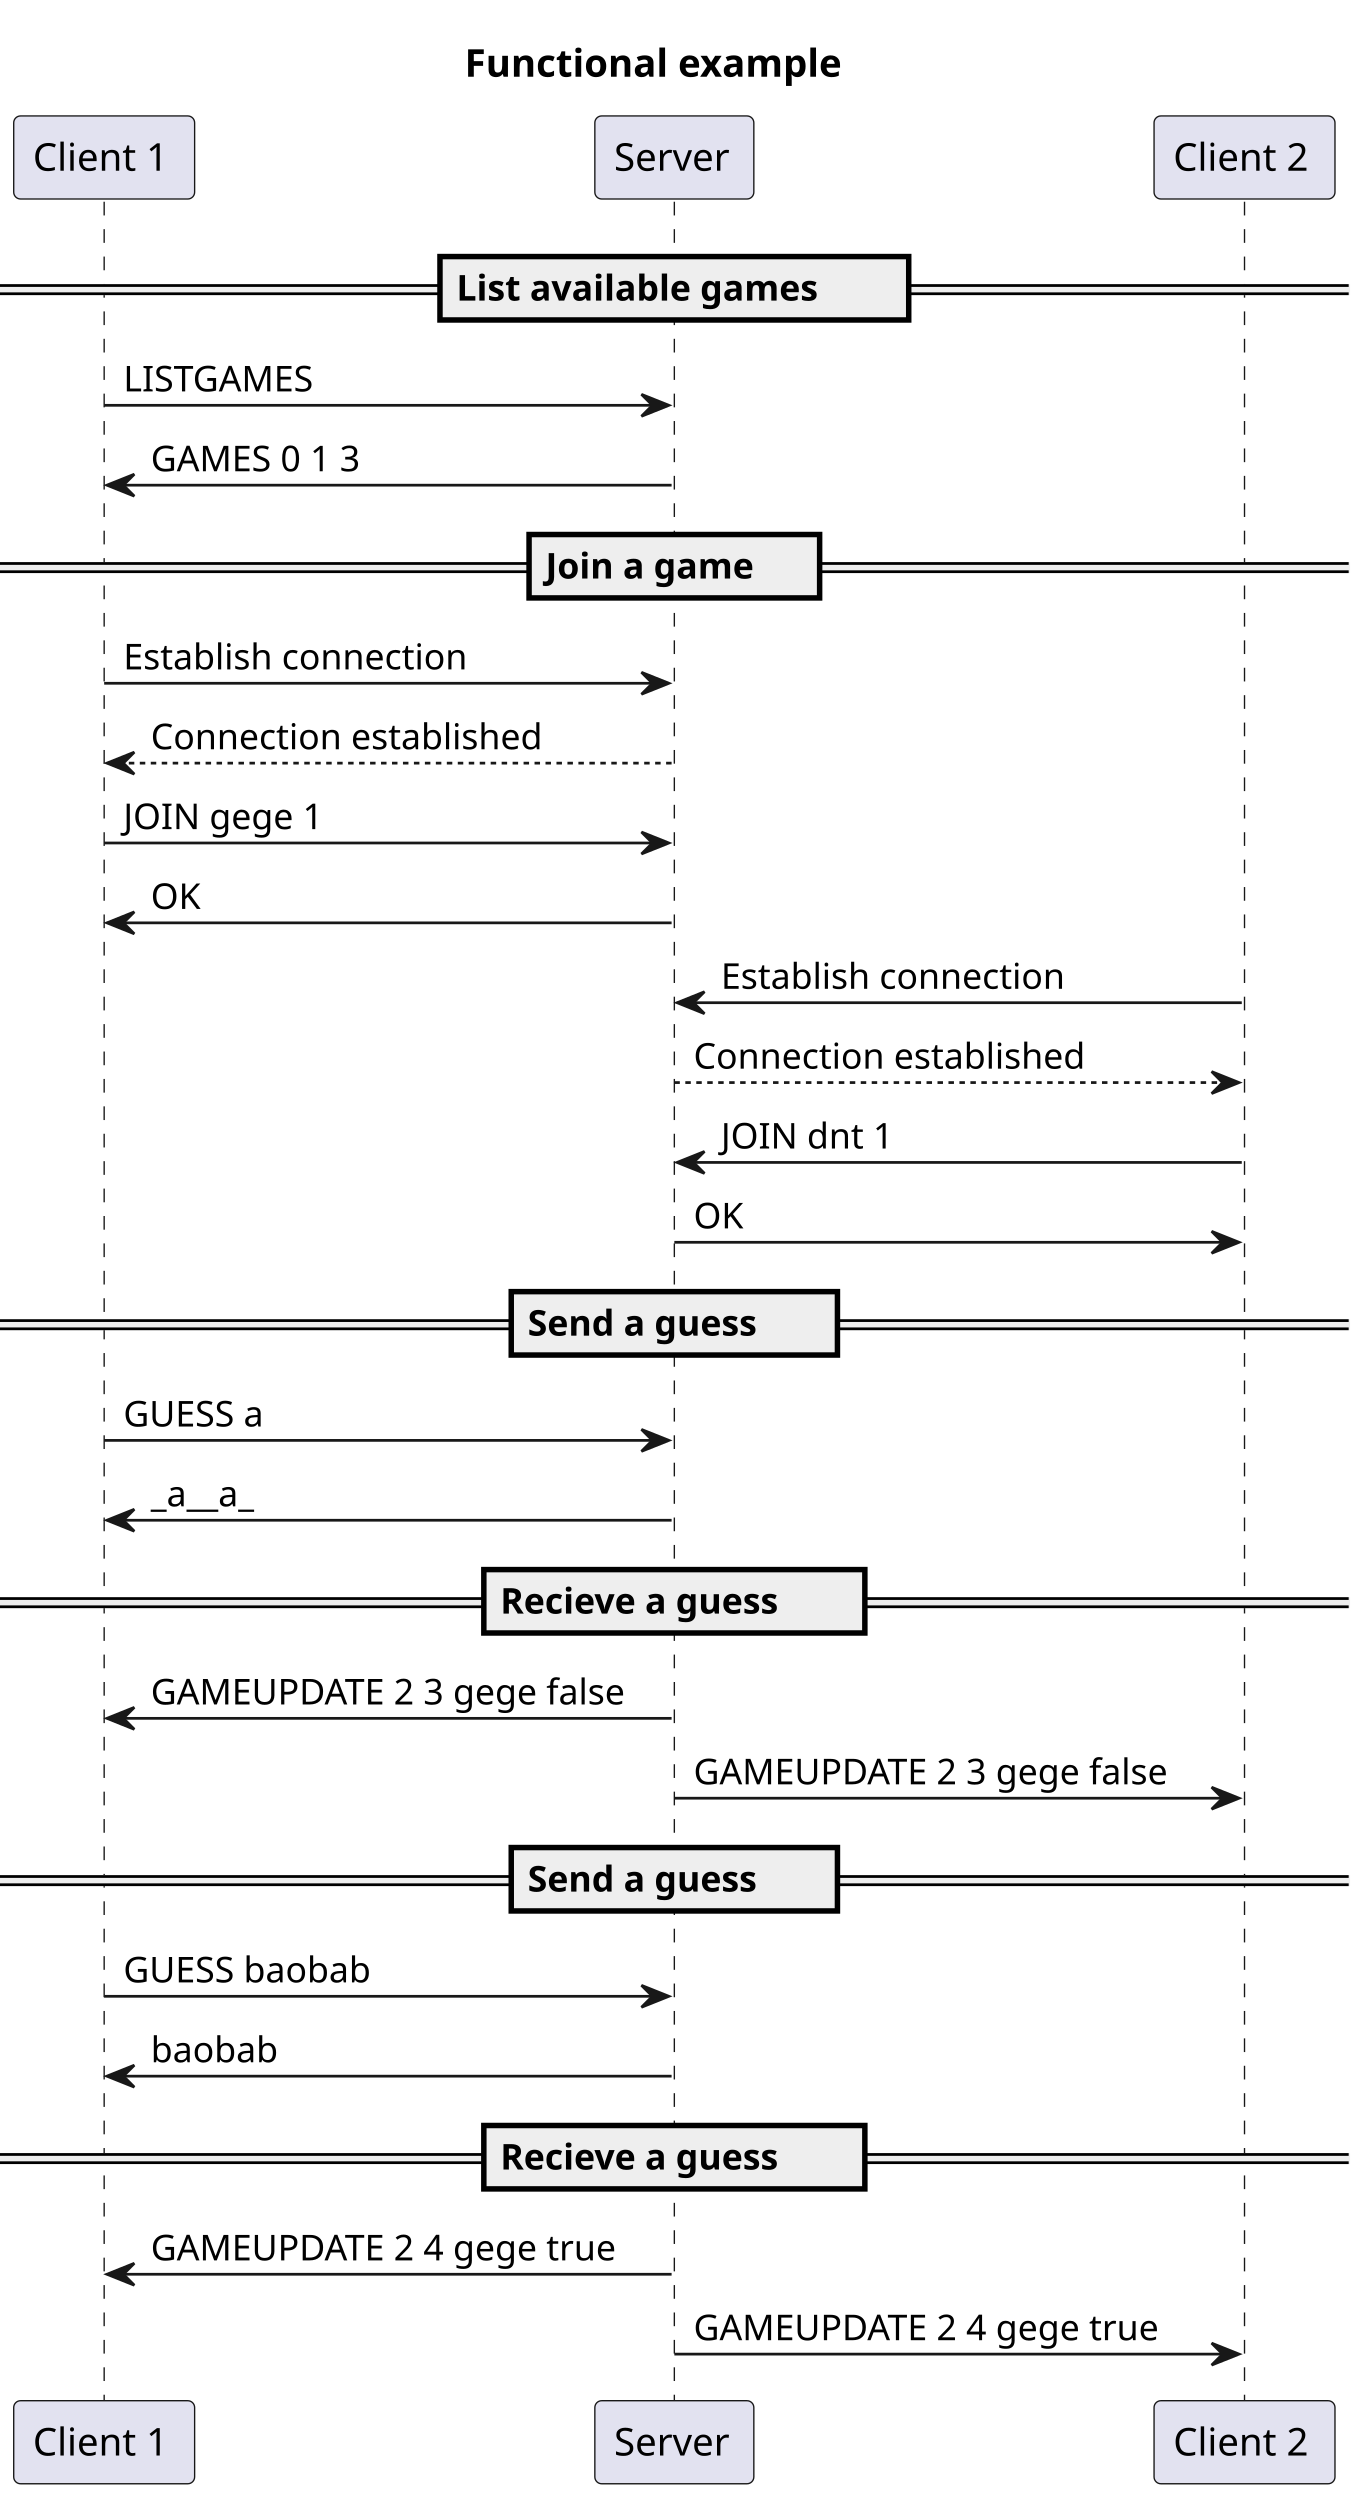
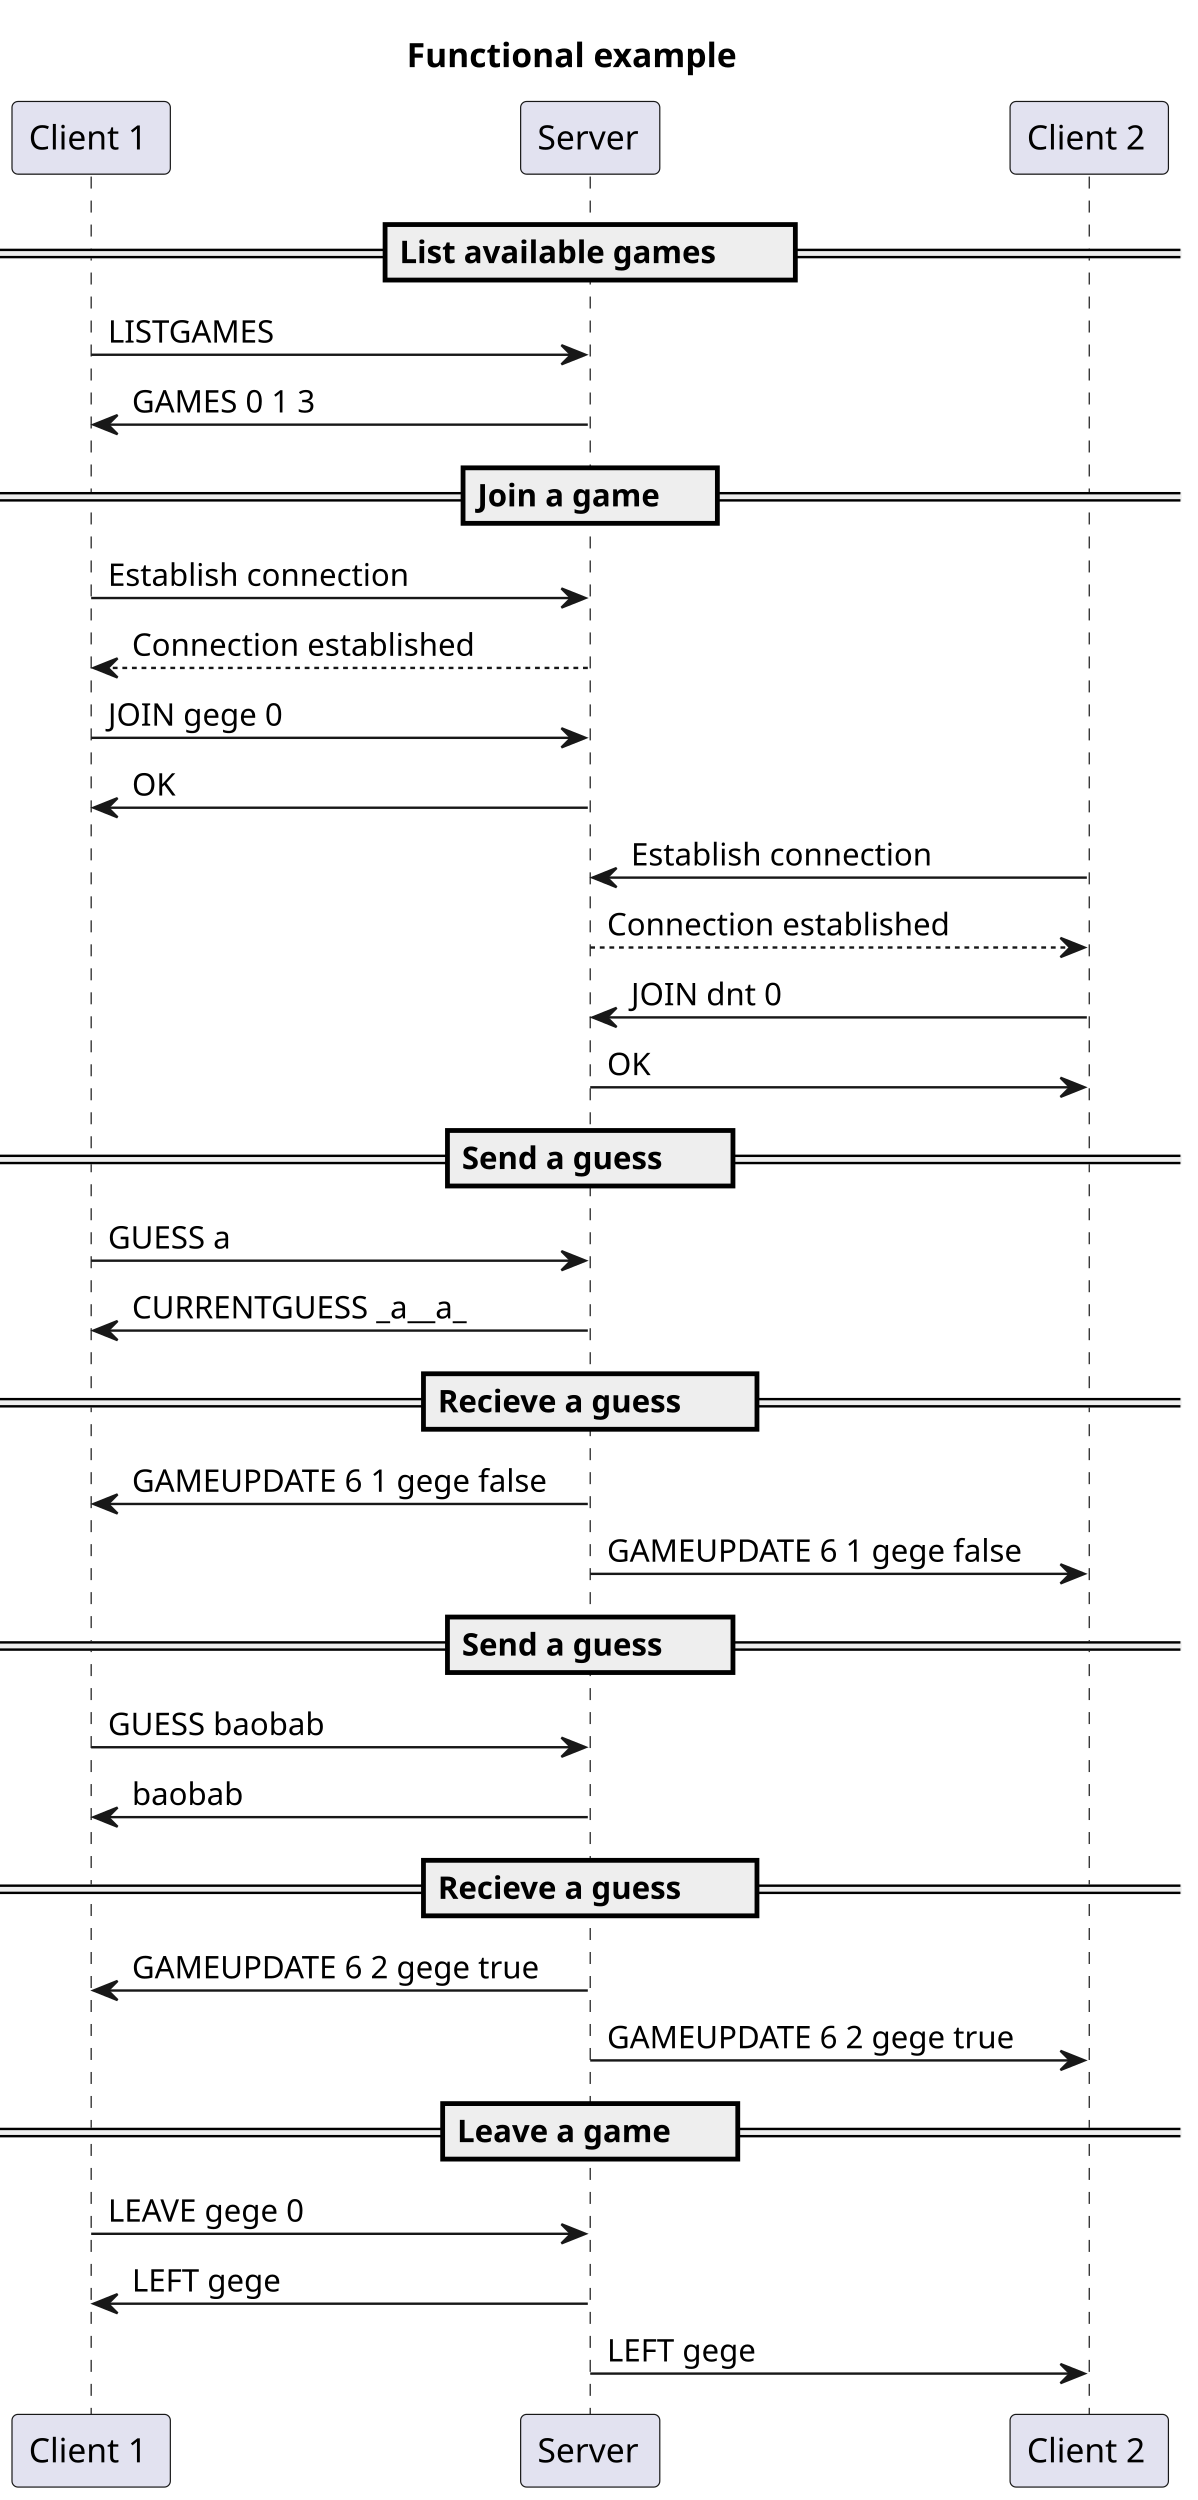
- <svg xmlns="http://www.w3.org/2000/svg" contentStyleType="text/css" height="912px" preserveAspectRatio="none" style="width:499px;height:912px;background:#FFFFFF;" version="1.1" viewBox="0 0 499 912" width="499px" zoomAndPan="magnify">
+ <svg xmlns="http://www.w3.org/2000/svg" contentStyleType="text/css" height="1042px" preserveAspectRatio="none" style="width:499px;height:1042px;background:#FFFFFF;" version="1.1" viewBox="0 0 499 1042" width="499px" zoomAndPan="magnify">
  <defs />
  <g>
    <text fill="#000000" font-family="sans-serif" font-size="14" font-weight="bold" lengthAdjust="spacing" textLength="152" x="169.5" y="27.995">Functional example</text>
-     <line style="stroke:#181818;stroke-width:0.5;stroke-dasharray:5.0,5.0;" x1="38" x2="38" y1="73.594" y2="876.781" />
-     <line style="stroke:#181818;stroke-width:0.5;stroke-dasharray:5.0,5.0;" x1="246" x2="246" y1="73.594" y2="876.781" />
-     <line style="stroke:#181818;stroke-width:0.5;stroke-dasharray:5.0,5.0;" x1="454" x2="454" y1="73.594" y2="876.781" />
+     <line style="stroke:#181818;stroke-width:0.5;stroke-dasharray:5.0,5.0;" x1="38" x2="38" y1="73.594" y2="1007.312" />
+     <line style="stroke:#181818;stroke-width:0.5;stroke-dasharray:5.0,5.0;" x1="246" x2="246" y1="73.594" y2="1007.312" />
+     <line style="stroke:#181818;stroke-width:0.5;stroke-dasharray:5.0,5.0;" x1="454" x2="454" y1="73.594" y2="1007.312" />
    <rect fill="#E2E2F0" height="30.297" rx="2.5" ry="2.5" style="stroke:#181818;stroke-width:0.5;" width="66" x="5" y="42.297" />
    <text fill="#000000" font-family="sans-serif" font-size="14" lengthAdjust="spacing" textLength="52" x="12" y="62.292">Client 1</text>
-     <rect fill="#E2E2F0" height="30.297" rx="2.5" ry="2.5" style="stroke:#181818;stroke-width:0.5;" width="66" x="5" y="875.781" />
-     <text fill="#000000" font-family="sans-serif" font-size="14" lengthAdjust="spacing" textLength="52" x="12" y="895.776">Client 1</text>
+     <rect fill="#E2E2F0" height="30.297" rx="2.5" ry="2.5" style="stroke:#181818;stroke-width:0.5;" width="66" x="5" y="1006.312" />
+     <text fill="#000000" font-family="sans-serif" font-size="14" lengthAdjust="spacing" textLength="52" x="12" y="1026.308">Client 1</text>
    <rect fill="#E2E2F0" height="30.297" rx="2.5" ry="2.5" style="stroke:#181818;stroke-width:0.5;" width="58" x="217" y="42.297" />
    <text fill="#000000" font-family="sans-serif" font-size="14" lengthAdjust="spacing" textLength="44" x="224" y="62.292">Server</text>
-     <rect fill="#E2E2F0" height="30.297" rx="2.5" ry="2.5" style="stroke:#181818;stroke-width:0.5;" width="58" x="217" y="875.781" />
-     <text fill="#000000" font-family="sans-serif" font-size="14" lengthAdjust="spacing" textLength="44" x="224" y="895.776">Server</text>
+     <rect fill="#E2E2F0" height="30.297" rx="2.5" ry="2.5" style="stroke:#181818;stroke-width:0.5;" width="58" x="217" y="1006.312" />
+     <text fill="#000000" font-family="sans-serif" font-size="14" lengthAdjust="spacing" textLength="44" x="224" y="1026.308">Server</text>
    <rect fill="#E2E2F0" height="30.297" rx="2.5" ry="2.5" style="stroke:#181818;stroke-width:0.5;" width="66" x="421" y="42.297" />
    <text fill="#000000" font-family="sans-serif" font-size="14" lengthAdjust="spacing" textLength="52" x="428" y="62.292">Client 2</text>
-     <rect fill="#E2E2F0" height="30.297" rx="2.5" ry="2.5" style="stroke:#181818;stroke-width:0.5;" width="66" x="421" y="875.781" />
-     <text fill="#000000" font-family="sans-serif" font-size="14" lengthAdjust="spacing" textLength="52" x="428" y="895.776">Client 2</text>
+     <rect fill="#E2E2F0" height="30.297" rx="2.5" ry="2.5" style="stroke:#181818;stroke-width:0.5;" width="66" x="421" y="1006.312" />
+     <text fill="#000000" font-family="sans-serif" font-size="14" lengthAdjust="spacing" textLength="52" x="428" y="1026.308">Client 2</text>
    <rect fill="#EEEEEE" height="3" style="stroke:#EEEEEE;stroke-width:1.0;" width="492" x="0" y="104.16" />
    <line style="stroke:#000000;stroke-width:1.0;" x1="0" x2="492" y1="104.16" y2="104.16" />
    <line style="stroke:#000000;stroke-width:1.0;" x1="0" x2="492" y1="107.16" y2="107.16" />
    <rect fill="#EEEEEE" height="23.133" style="stroke:#000000;stroke-width:2.0;" width="171" x="160.5" y="93.594" />
    <text fill="#000000" font-family="sans-serif" font-size="13" font-weight="bold" lengthAdjust="spacing" textLength="152" x="166.5" y="109.661">List available games</text>
    <polygon fill="#181818" points="234,143.859,244,147.859,234,151.859,238,147.859" style="stroke:#181818;stroke-width:1.0;" />
    <line style="stroke:#181818;stroke-width:1.0;" x1="38" x2="240" y1="147.859" y2="147.859" />
    <text fill="#000000" font-family="sans-serif" font-size="13" lengthAdjust="spacing" textLength="73" x="45" y="142.793">LISTGAMES</text>
    <polygon fill="#181818" points="49,172.992,39,176.992,49,180.992,45,176.992" style="stroke:#181818;stroke-width:1.0;" />
    <line style="stroke:#181818;stroke-width:1.0;" x1="43" x2="245" y1="176.992" y2="176.992" />
    <text fill="#000000" font-family="sans-serif" font-size="13" lengthAdjust="spacing" textLength="83" x="55" y="171.926">GAMES 0 1 3</text>
    <rect fill="#EEEEEE" height="3" style="stroke:#EEEEEE;stroke-width:1.0;" width="492" x="0" y="205.559" />
    <line style="stroke:#000000;stroke-width:1.0;" x1="0" x2="492" y1="205.559" y2="205.559" />
    <line style="stroke:#000000;stroke-width:1.0;" x1="0" x2="492" y1="208.559" y2="208.559" />
    <rect fill="#EEEEEE" height="23.133" style="stroke:#000000;stroke-width:2.0;" width="106" x="193" y="194.992" />
    <text fill="#000000" font-family="sans-serif" font-size="13" font-weight="bold" lengthAdjust="spacing" textLength="87" x="199" y="211.059">Join a game</text>
    <polygon fill="#181818" points="234,245.258,244,249.258,234,253.258,238,249.258" style="stroke:#181818;stroke-width:1.0;" />
    <line style="stroke:#181818;stroke-width:1.0;" x1="38" x2="240" y1="249.258" y2="249.258" />
    <text fill="#000000" font-family="sans-serif" font-size="13" lengthAdjust="spacing" textLength="131" x="45" y="244.192">Establish connection</text>
    <polygon fill="#181818" points="49,274.391,39,278.391,49,282.391,45,278.391" style="stroke:#181818;stroke-width:1.0;" />
    <line style="stroke:#181818;stroke-width:1.0;stroke-dasharray:2.0,2.0;" x1="43" x2="245" y1="278.391" y2="278.391" />
    <text fill="#000000" font-family="sans-serif" font-size="13" lengthAdjust="spacing" textLength="149" x="55" y="273.325">Connection established</text>
    <polygon fill="#181818" points="234,303.523,244,307.523,234,311.523,238,307.523" style="stroke:#181818;stroke-width:1.0;" />
    <line style="stroke:#181818;stroke-width:1.0;" x1="38" x2="240" y1="307.523" y2="307.523" />
-     <text fill="#000000" font-family="sans-serif" font-size="13" lengthAdjust="spacing" textLength="74" x="45" y="302.457">JOIN gege 1</text>
+     <text fill="#000000" font-family="sans-serif" font-size="13" lengthAdjust="spacing" textLength="74" x="45" y="302.457">JOIN gege 0</text>
    <polygon fill="#181818" points="49,332.656,39,336.656,49,340.656,45,336.656" style="stroke:#181818;stroke-width:1.0;" />
    <line style="stroke:#181818;stroke-width:1.0;" x1="43" x2="245" y1="336.656" y2="336.656" />
    <text fill="#000000" font-family="sans-serif" font-size="13" lengthAdjust="spacing" textLength="18" x="55" y="331.59">OK</text>
    <polygon fill="#181818" points="257,361.789,247,365.789,257,369.789,253,365.789" style="stroke:#181818;stroke-width:1.0;" />
    <line style="stroke:#181818;stroke-width:1.0;" x1="251" x2="453" y1="365.789" y2="365.789" />
    <text fill="#000000" font-family="sans-serif" font-size="13" lengthAdjust="spacing" textLength="131" x="263" y="360.723">Establish connection</text>
    <polygon fill="#181818" points="442,390.922,452,394.922,442,398.922,446,394.922" style="stroke:#181818;stroke-width:1.0;" />
    <line style="stroke:#181818;stroke-width:1.0;stroke-dasharray:2.0,2.0;" x1="246" x2="448" y1="394.922" y2="394.922" />
    <text fill="#000000" font-family="sans-serif" font-size="13" lengthAdjust="spacing" textLength="149" x="253" y="389.856">Connection established</text>
    <polygon fill="#181818" points="257,420.055,247,424.055,257,428.055,253,424.055" style="stroke:#181818;stroke-width:1.0;" />
    <line style="stroke:#181818;stroke-width:1.0;" x1="251" x2="453" y1="424.055" y2="424.055" />
-     <text fill="#000000" font-family="sans-serif" font-size="13" lengthAdjust="spacing" textLength="63" x="263" y="418.989">JOIN dnt 1</text>
+     <text fill="#000000" font-family="sans-serif" font-size="13" lengthAdjust="spacing" textLength="63" x="263" y="418.989">JOIN dnt 0</text>
    <polygon fill="#181818" points="442,449.188,452,453.188,442,457.188,446,453.188" style="stroke:#181818;stroke-width:1.0;" />
    <line style="stroke:#181818;stroke-width:1.0;" x1="246" x2="448" y1="453.188" y2="453.188" />
    <text fill="#000000" font-family="sans-serif" font-size="13" lengthAdjust="spacing" textLength="18" x="253" y="448.122">OK</text>
    <rect fill="#EEEEEE" height="3" style="stroke:#EEEEEE;stroke-width:1.0;" width="492" x="0" y="481.754" />
    <line style="stroke:#000000;stroke-width:1.0;" x1="0" x2="492" y1="481.754" y2="481.754" />
    <line style="stroke:#000000;stroke-width:1.0;" x1="0" x2="492" y1="484.754" y2="484.754" />
    <rect fill="#EEEEEE" height="23.133" style="stroke:#000000;stroke-width:2.0;" width="119" x="186.5" y="471.188" />
    <text fill="#000000" font-family="sans-serif" font-size="13" font-weight="bold" lengthAdjust="spacing" textLength="100" x="192.5" y="487.254">Send a guess</text>
    <polygon fill="#181818" points="234,521.453,244,525.453,234,529.453,238,525.453" style="stroke:#181818;stroke-width:1.0;" />
    <line style="stroke:#181818;stroke-width:1.0;" x1="38" x2="240" y1="525.453" y2="525.453" />
    <text fill="#000000" font-family="sans-serif" font-size="13" lengthAdjust="spacing" textLength="58" x="45" y="520.387">GUESS a</text>
    <polygon fill="#181818" points="49,550.586,39,554.586,49,558.586,45,554.586" style="stroke:#181818;stroke-width:1.0;" />
    <line style="stroke:#181818;stroke-width:1.0;" x1="43" x2="245" y1="554.586" y2="554.586" />
-     <text fill="#000000" font-family="sans-serif" font-size="13" lengthAdjust="spacing" textLength="44" x="55" y="549.52">_a__a_</text>
+     <text fill="#000000" font-family="sans-serif" font-size="13" lengthAdjust="spacing" textLength="154" x="55" y="549.52">CURRENTGUESS _a__a_</text>
    <rect fill="#EEEEEE" height="3" style="stroke:#EEEEEE;stroke-width:1.0;" width="492" x="0" y="583.152" />
    <line style="stroke:#000000;stroke-width:1.0;" x1="0" x2="492" y1="583.152" y2="583.152" />
    <line style="stroke:#000000;stroke-width:1.0;" x1="0" x2="492" y1="586.152" y2="586.152" />
    <rect fill="#EEEEEE" height="23.133" style="stroke:#000000;stroke-width:2.0;" width="139" x="176.5" y="572.586" />
    <text fill="#000000" font-family="sans-serif" font-size="13" font-weight="bold" lengthAdjust="spacing" textLength="120" x="182.5" y="588.653">Recieve a guess</text>
    <polygon fill="#181818" points="49,622.852,39,626.852,49,630.852,45,626.852" style="stroke:#181818;stroke-width:1.0;" />
    <line style="stroke:#181818;stroke-width:1.0;" x1="43" x2="245" y1="626.852" y2="626.852" />
-     <text fill="#000000" font-family="sans-serif" font-size="13" lengthAdjust="spacing" textLength="184" x="55" y="621.786">GAMEUPDATE 2 3 gege false</text>
+     <text fill="#000000" font-family="sans-serif" font-size="13" lengthAdjust="spacing" textLength="184" x="55" y="621.786">GAMEUPDATE 6 1 gege false</text>
    <polygon fill="#181818" points="442,651.984,452,655.984,442,659.984,446,655.984" style="stroke:#181818;stroke-width:1.0;" />
    <line style="stroke:#181818;stroke-width:1.0;" x1="246" x2="448" y1="655.984" y2="655.984" />
-     <text fill="#000000" font-family="sans-serif" font-size="13" lengthAdjust="spacing" textLength="184" x="253" y="650.918">GAMEUPDATE 2 3 gege false</text>
+     <text fill="#000000" font-family="sans-serif" font-size="13" lengthAdjust="spacing" textLength="184" x="253" y="650.918">GAMEUPDATE 6 1 gege false</text>
    <rect fill="#EEEEEE" height="3" style="stroke:#EEEEEE;stroke-width:1.0;" width="492" x="0" y="684.551" />
    <line style="stroke:#000000;stroke-width:1.0;" x1="0" x2="492" y1="684.551" y2="684.551" />
    <line style="stroke:#000000;stroke-width:1.0;" x1="0" x2="492" y1="687.551" y2="687.551" />
    <rect fill="#EEEEEE" height="23.133" style="stroke:#000000;stroke-width:2.0;" width="119" x="186.5" y="673.984" />
    <text fill="#000000" font-family="sans-serif" font-size="13" font-weight="bold" lengthAdjust="spacing" textLength="100" x="192.5" y="690.051">Send a guess</text>
    <polygon fill="#181818" points="234,724.25,244,728.25,234,732.25,238,728.25" style="stroke:#181818;stroke-width:1.0;" />
    <line style="stroke:#181818;stroke-width:1.0;" x1="38" x2="240" y1="728.25" y2="728.25" />
    <text fill="#000000" font-family="sans-serif" font-size="13" lengthAdjust="spacing" textLength="98" x="45" y="723.184">GUESS baobab</text>
    <polygon fill="#181818" points="49,753.383,39,757.383,49,761.383,45,757.383" style="stroke:#181818;stroke-width:1.0;" />
    <line style="stroke:#181818;stroke-width:1.0;" x1="43" x2="245" y1="757.383" y2="757.383" />
    <text fill="#000000" font-family="sans-serif" font-size="13" lengthAdjust="spacing" textLength="48" x="55" y="752.317">baobab</text>
    <rect fill="#EEEEEE" height="3" style="stroke:#EEEEEE;stroke-width:1.0;" width="492" x="0" y="785.949" />
    <line style="stroke:#000000;stroke-width:1.0;" x1="0" x2="492" y1="785.949" y2="785.949" />
    <line style="stroke:#000000;stroke-width:1.0;" x1="0" x2="492" y1="788.949" y2="788.949" />
    <rect fill="#EEEEEE" height="23.133" style="stroke:#000000;stroke-width:2.0;" width="139" x="176.5" y="775.383" />
    <text fill="#000000" font-family="sans-serif" font-size="13" font-weight="bold" lengthAdjust="spacing" textLength="120" x="182.5" y="791.45">Recieve a guess</text>
    <polygon fill="#181818" points="49,825.648,39,829.648,49,833.648,45,829.648" style="stroke:#181818;stroke-width:1.0;" />
    <line style="stroke:#181818;stroke-width:1.0;" x1="43" x2="245" y1="829.648" y2="829.648" />
-     <text fill="#000000" font-family="sans-serif" font-size="13" lengthAdjust="spacing" textLength="180" x="55" y="824.582">GAMEUPDATE 2 4 gege true</text>
+     <text fill="#000000" font-family="sans-serif" font-size="13" lengthAdjust="spacing" textLength="180" x="55" y="824.582">GAMEUPDATE 6 2 gege true</text>
    <polygon fill="#181818" points="442,854.781,452,858.781,442,862.781,446,858.781" style="stroke:#181818;stroke-width:1.0;" />
    <line style="stroke:#181818;stroke-width:1.0;" x1="246" x2="448" y1="858.781" y2="858.781" />
-     <text fill="#000000" font-family="sans-serif" font-size="13" lengthAdjust="spacing" textLength="180" x="253" y="853.715">GAMEUPDATE 2 4 gege true</text>
+     <text fill="#000000" font-family="sans-serif" font-size="13" lengthAdjust="spacing" textLength="180" x="253" y="853.715">GAMEUPDATE 6 2 gege true</text>
+     <rect fill="#EEEEEE" height="3" style="stroke:#EEEEEE;stroke-width:1.0;" width="492" x="0" y="887.348" />
+     <line style="stroke:#000000;stroke-width:1.0;" x1="0" x2="492" y1="887.348" y2="887.348" />
+     <line style="stroke:#000000;stroke-width:1.0;" x1="0" x2="492" y1="890.348" y2="890.348" />
+     <rect fill="#EEEEEE" height="23.133" style="stroke:#000000;stroke-width:2.0;" width="123" x="184.5" y="876.781" />
+     <text fill="#000000" font-family="sans-serif" font-size="13" font-weight="bold" lengthAdjust="spacing" textLength="104" x="190.5" y="892.848">Leave a game</text>
+     <polygon fill="#181818" points="234,927.047,244,931.047,234,935.047,238,931.047" style="stroke:#181818;stroke-width:1.0;" />
+     <line style="stroke:#181818;stroke-width:1.0;" x1="38" x2="240" y1="931.047" y2="931.047" />
+     <text fill="#000000" font-family="sans-serif" font-size="13" lengthAdjust="spacing" textLength="89" x="45" y="925.981">LEAVE gege 0</text>
+     <polygon fill="#181818" points="49,956.18,39,960.18,49,964.18,45,960.18" style="stroke:#181818;stroke-width:1.0;" />
+     <line style="stroke:#181818;stroke-width:1.0;" x1="43" x2="245" y1="960.18" y2="960.18" />
+     <text fill="#000000" font-family="sans-serif" font-size="13" lengthAdjust="spacing" textLength="65" x="55" y="955.114">LEFT gege</text>
+     <polygon fill="#181818" points="442,985.312,452,989.312,442,993.312,446,989.312" style="stroke:#181818;stroke-width:1.0;" />
+     <line style="stroke:#181818;stroke-width:1.0;" x1="246" x2="448" y1="989.312" y2="989.312" />
+     <text fill="#000000" font-family="sans-serif" font-size="13" lengthAdjust="spacing" textLength="65" x="253" y="984.247">LEFT gege</text>
  </g>
</svg>
